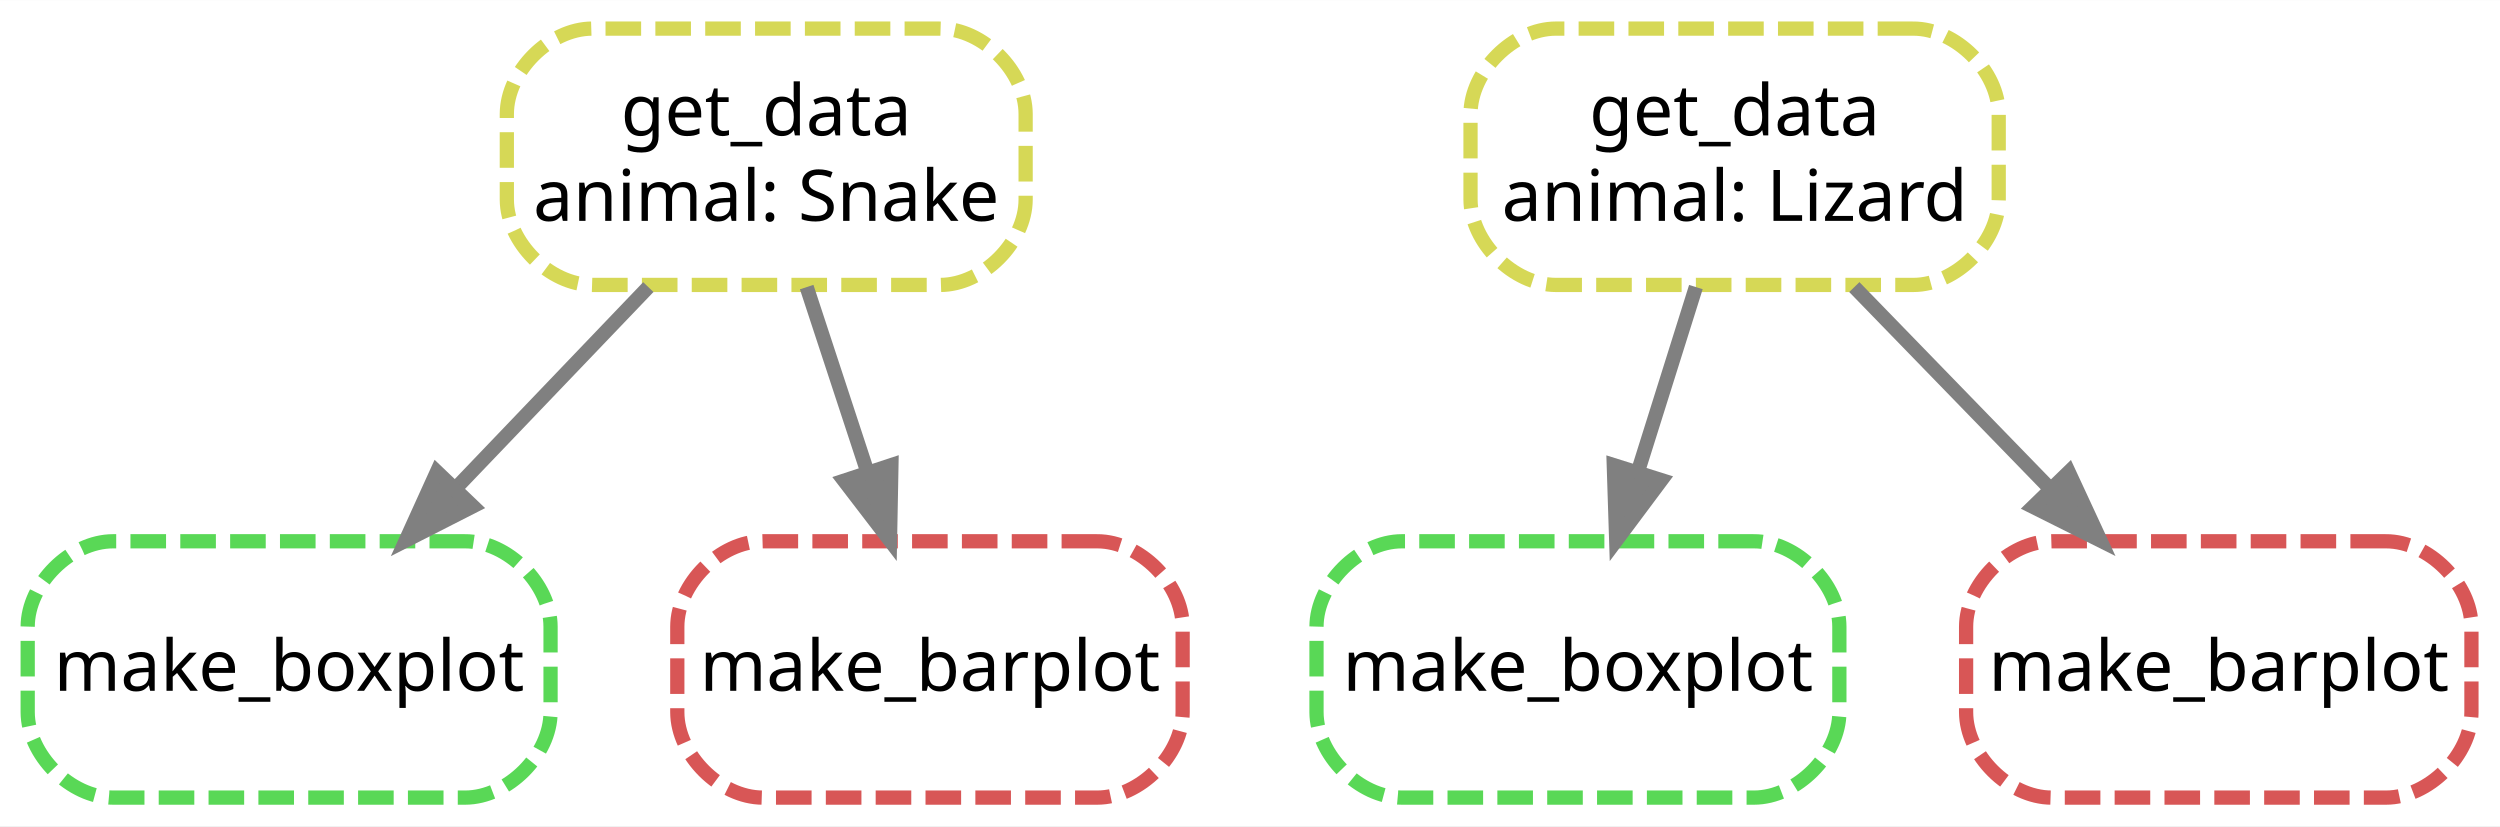
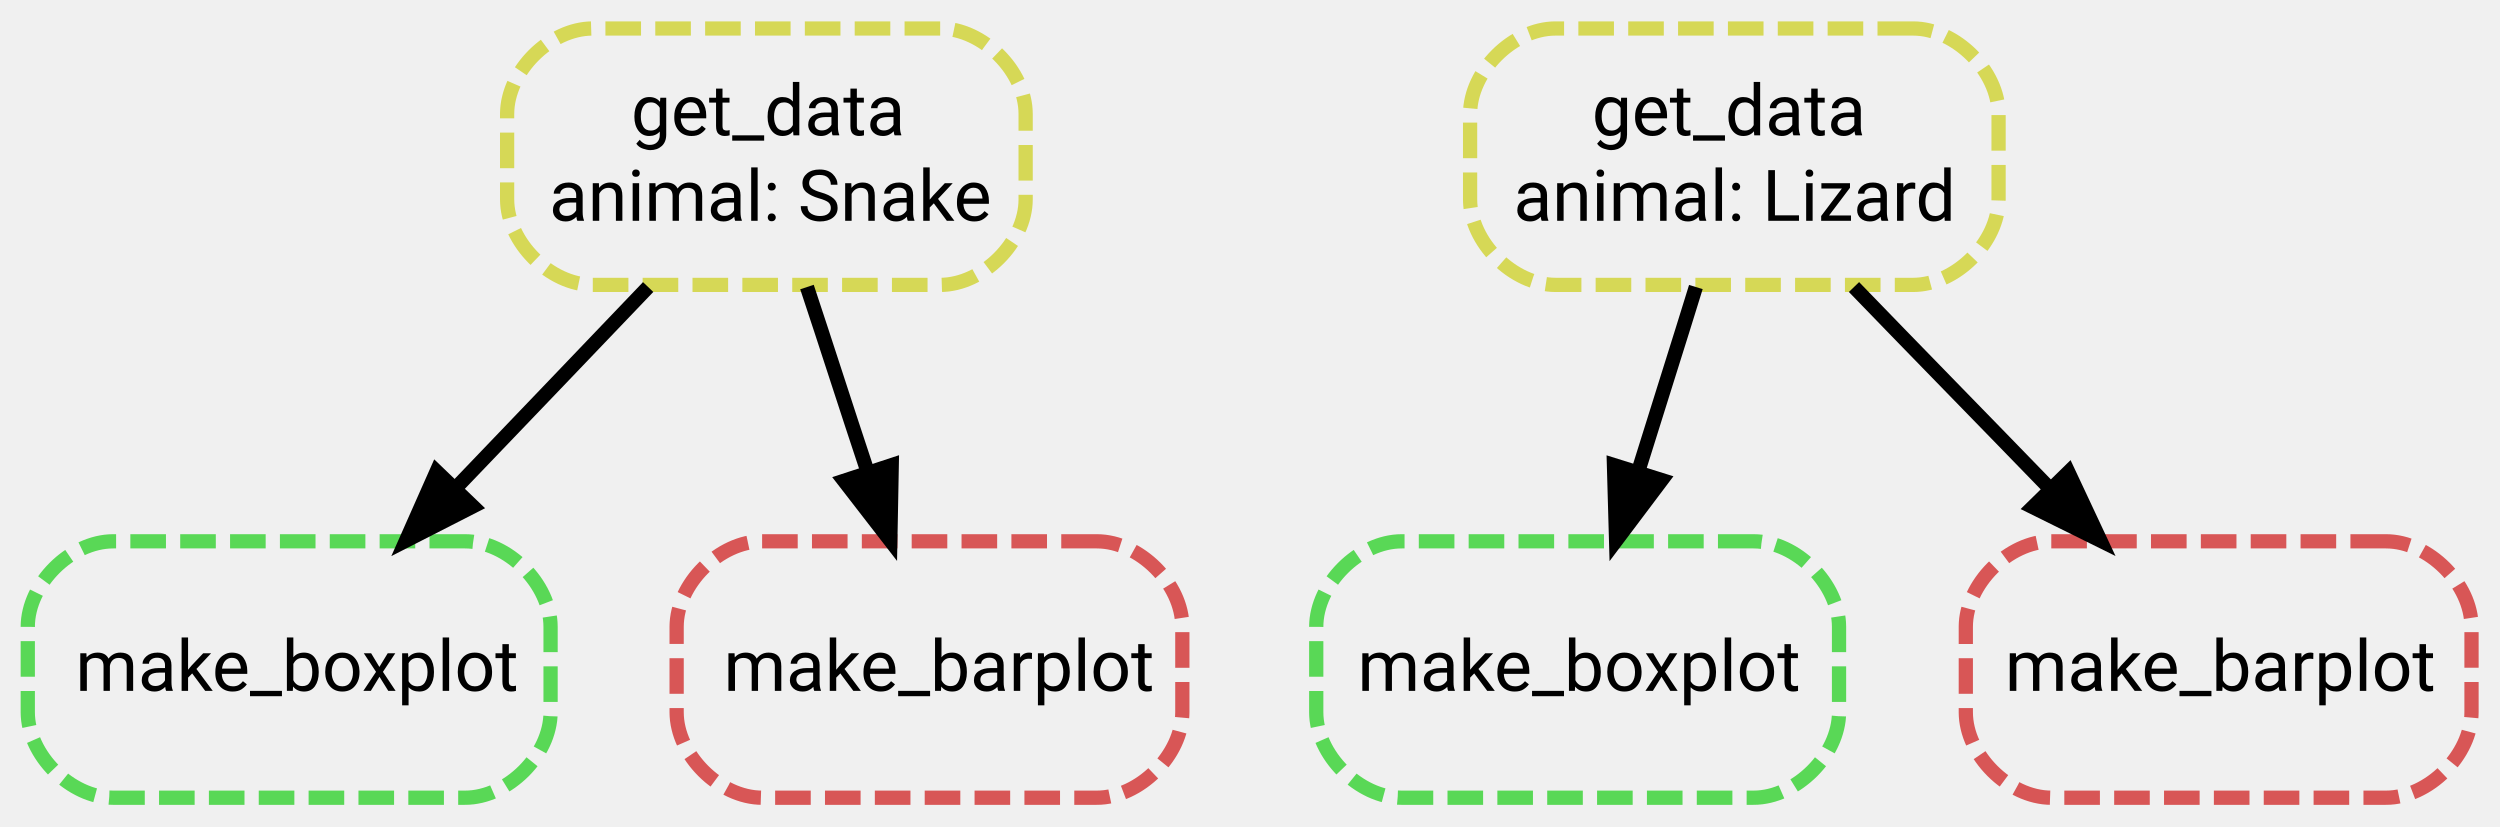
- <svg xmlns="http://www.w3.org/2000/svg" width="351pt" height="116pt" viewBox="0.00 0.00 351.10 116.00">
-   <g id="graph0" class="graph" transform="scale(1 1) rotate(0) translate(4 112)">
-     <polygon fill="white" stroke="transparent" points="-4,4 -4,-112 347.1,-112 347.1,4 -4,4" />
-     <g id="node1" class="node">
-       <path fill="none" stroke="#59d856" stroke-width="2" stroke-dasharray="5,2" d="M61.32,-36C61.32,-36 11.89,-36 11.89,-36 5.89,-36 -0.11,-30 -0.11,-24 -0.11,-24 -0.11,-12 -0.11,-12 -0.11,-6 5.89,0 11.89,0 11.89,0 61.32,0 61.32,0 67.32,0 73.32,-6 73.32,-12 73.32,-12 73.32,-24 73.32,-24 73.32,-30 67.32,-36 61.32,-36" />
-       <text text-anchor="middle" x="36.61" y="-15" font-family="sans" font-size="10.00">make_boxplot</text>
-     </g>
-     <g id="node2" class="node">
-       <path fill="none" stroke="#d6d856" stroke-width="2" stroke-dasharray="5,2" d="M128.04,-108C128.04,-108 79.18,-108 79.18,-108 73.18,-108 67.18,-102 67.18,-96 67.18,-96 67.18,-84 67.18,-84 67.18,-78 73.18,-72 79.18,-72 79.18,-72 128.04,-72 128.04,-72 134.04,-72 140.04,-78 140.04,-84 140.04,-84 140.04,-96 140.04,-96 140.04,-102 134.04,-108 128.04,-108" />
-       <text text-anchor="middle" x="103.61" y="-93" font-family="sans" font-size="10.00">get_data</text>
-       <text text-anchor="middle" x="103.61" y="-81" font-family="sans" font-size="10.00">animal: Snake</text>
-     </g>
-     <g id="edge1" class="edge">
-       <path fill="none" stroke="grey" stroke-width="2" d="M87.05,-71.7C78.93,-63.22 69.02,-52.86 60.14,-43.58" />
-       <polygon fill="grey" stroke="grey" stroke-width="2" points="62.42,-40.91 52.98,-36.1 57.36,-45.75 62.42,-40.91" />
-     </g>
-     <g id="node6" class="node">
-       <path fill="none" stroke="#d85656" stroke-width="2" stroke-dasharray="5,2" d="M150.09,-36C150.09,-36 103.12,-36 103.12,-36 97.12,-36 91.12,-30 91.12,-24 91.12,-24 91.12,-12 91.12,-12 91.12,-6 97.12,0 103.12,0 103.12,0 150.09,0 150.09,0 156.09,0 162.09,-6 162.09,-12 162.09,-12 162.09,-24 162.09,-24 162.09,-30 156.09,-36 150.09,-36" />
-       <text text-anchor="middle" x="126.61" y="-15" font-family="sans" font-size="10.00">make_barplot</text>
-     </g>
-     <g id="edge4" class="edge">
-       <path fill="none" stroke="grey" stroke-width="2" d="M109.29,-71.7C111.86,-63.9 114.94,-54.51 117.79,-45.83" />
-       <polygon fill="grey" stroke="grey" stroke-width="2" points="121.19,-46.7 120.99,-36.1 114.54,-44.51 121.19,-46.7" />
-     </g>
-     <g id="node3" class="node">
-       <path fill="none" stroke="#59d856" stroke-width="2" stroke-dasharray="5,2" d="M242.32,-36C242.32,-36 192.89,-36 192.89,-36 186.89,-36 180.89,-30 180.89,-24 180.89,-24 180.89,-12 180.89,-12 180.89,-6 186.89,0 192.89,0 192.89,0 242.32,0 242.32,0 248.32,0 254.32,-6 254.32,-12 254.32,-12 254.32,-24 254.32,-24 254.32,-30 248.32,-36 242.32,-36" />
-       <text text-anchor="middle" x="217.61" y="-15" font-family="sans" font-size="10.00">make_boxplot</text>
-     </g>
-     <g id="node4" class="node">
-       <path fill="none" stroke="#d6d856" stroke-width="2" stroke-dasharray="5,2" d="M264.7,-108C264.7,-108 214.52,-108 214.52,-108 208.52,-108 202.52,-102 202.52,-96 202.52,-96 202.52,-84 202.52,-84 202.52,-78 208.52,-72 214.52,-72 214.52,-72 264.7,-72 264.7,-72 270.7,-72 276.7,-78 276.7,-84 276.7,-84 276.7,-96 276.7,-96 276.7,-102 270.7,-108 264.7,-108" />
-       <text text-anchor="middle" x="239.61" y="-93" font-family="sans" font-size="10.00">get_data</text>
-       <text text-anchor="middle" x="239.61" y="-81" font-family="sans" font-size="10.00">animal: Lizard</text>
-     </g>
-     <g id="edge2" class="edge">
-       <path fill="none" stroke="grey" stroke-width="2" d="M234.17,-71.7C231.72,-63.9 228.77,-54.51 226.04,-45.83" />
-       <polygon fill="grey" stroke="grey" stroke-width="2" points="229.32,-44.59 222.98,-36.1 222.64,-46.69 229.32,-44.59" />
-     </g>
-     <g id="node5" class="node">
-       <path fill="none" stroke="#d85656" stroke-width="2" stroke-dasharray="5,2" d="M331.09,-36C331.09,-36 284.12,-36 284.12,-36 278.12,-36 272.12,-30 272.12,-24 272.12,-24 272.12,-12 272.12,-12 272.12,-6 278.12,0 284.12,0 284.12,0 331.09,0 331.09,0 337.09,0 343.09,-6 343.09,-12 343.09,-12 343.09,-24 343.09,-24 343.09,-30 337.09,-36 331.09,-36" />
-       <text text-anchor="middle" x="307.61" y="-15" font-family="sans" font-size="10.00">make_barplot</text>
-     </g>
-     <g id="edge3" class="edge">
-       <path fill="none" stroke="grey" stroke-width="2" d="M256.42,-71.7C264.73,-63.14 274.91,-52.66 284,-43.3" />
-       <polygon fill="grey" stroke="grey" stroke-width="2" points="286.53,-45.72 290.99,-36.1 281.51,-40.84 286.53,-45.72" />
+ <svg xmlns="http://www.w3.org/2000/svg" version="1.1" viewBox="0 0 351 116">
+   <defs>
+     <style>
+       .cls-1 {
+         stroke: #59d856;
+       }
+ 
+       .cls-1, .cls-2, .cls-3 {
+         fill: none;
+         stroke-dasharray: 5 2;
+       }
+ 
+       .cls-1, .cls-2, .cls-3, .cls-4 {
+         stroke-miterlimit: 4;
+         stroke-width: 2px;
+       }
+ 
+       .cls-5 {
+         font-family: Roboto-Regular, Roboto;
+         font-size: 10px;
+         isolation: isolate;
+       }
+ 
+       .cls-2 {
+         stroke: #d6d856;
+       }
+ 
+       .cls-3 {
+         stroke: #d85656;
+       }
+ 
+       .cls-4 {
+         stroke: #000;
+       }
+     </style>
+   </defs>
+   <g>
+     <g id="Layer_1">
+       <path class="cls-1" d="M65.3,76H15.9c-6,0-12,6-12,12v12c0,6,6,12,12,12h49.4c6,0,12-6,12-12v-12c0-6-6-12-12-12" />
+       <text class="cls-5" transform="translate(10.6 97)">
+         <tspan x="0" y="0">make_boxplot</tspan>
+       </text>
+       <path class="cls-2" d="M132,4h-48.8c-6,0-12,6-12,12v12c0,6,6,12,12,12h48.8c6,0,12-6,12-12v-12c0-6-6-12-12-12" />
+       <text class="cls-5" transform="translate(88.6 19)">
+         <tspan x="0" y="0">get_data</tspan>
+       </text>
+       <text class="cls-5" transform="translate(77.1 31)">
+         <tspan x="0" y="0">animal: Snake</tspan>
+       </text>
+       <g id="edge1">
+         <path class="cls-4" d="M91,40.3c-8.1,8.5-18,18.8-26.9,28.1" />
+         <polygon class="cls-4" points="66.4 71.1 57 75.9 61.3 66.2 66.4 71.1" />
+       </g>
+       <path class="cls-3" d="M154,76h-47c-6,0-12,6-12,12v12c0,6,6,12,12,12h47c6,0,12-6,12-12v-12c0-6-6-12-12-12" />
+       <text class="cls-5" transform="translate(101.6 97)">
+         <tspan x="0" y="0">make_barplot</tspan>
+       </text>
+       <g id="edge4">
+         <path class="cls-4" d="M113.3,40.3c2.6,7.8,5.6,17.2,8.5,25.9" />
+         <polygon class="cls-4" points="125.2 65.3 125 75.9 118.5 67.5 125.2 65.3" />
+       </g>
+       <path class="cls-1" d="M246.2,76h-49.4c-6,0-12,6-12,12v12c0,6,6,12,12,12h49.4c6,0,12-6,12-12v-12c0-6-6-12-12-12" />
+       <text class="cls-5" transform="translate(190.6 97)">
+         <tspan x="0" y="0">make_boxplot</tspan>
+       </text>
+       <path class="cls-2" d="M268.6,4h-50.2c-6,0-12,6-12,12v12c0,6,6,12,12,12h50.2c6,0,12-6,12-12v-12c0-6-6-12-12-12" />
+       <text class="cls-5" transform="translate(223.5 19)">
+         <tspan x="0" y="0">get_data</tspan>
+       </text>
+       <text class="cls-5" transform="translate(212.5 31)">
+         <tspan x="0" y="0">animal: Lizard</tspan>
+       </text>
+       <g id="edge2">
+         <path class="cls-4" d="M238.1,40.3c-2.4,7.8-5.4,17.2-8.1,25.9" />
+         <polygon class="cls-4" points="233.3 67.4 226.9 75.9 226.6 65.3 233.3 67.4" />
+       </g>
+       <path class="cls-3" d="M335,76h-47c-6,0-12,6-12,12v12c0,6,6,12,12,12h47c6,0,12-6,12-12v-12c0-6-6-12-12-12" />
+       <text class="cls-5" transform="translate(281.5 97)">
+         <tspan x="0" y="0">make_barplot</tspan>
+       </text>
+       <g id="edge3">
+         <path class="cls-4" d="M260.3,40.3c8.3,8.6,18.5,19,27.6,28.4" />
+         <polygon class="cls-4" points="290.4 66.3 294.9 75.9 285.4 71.2 290.4 66.3" />
+       </g>
    </g>
  </g>
</svg>
